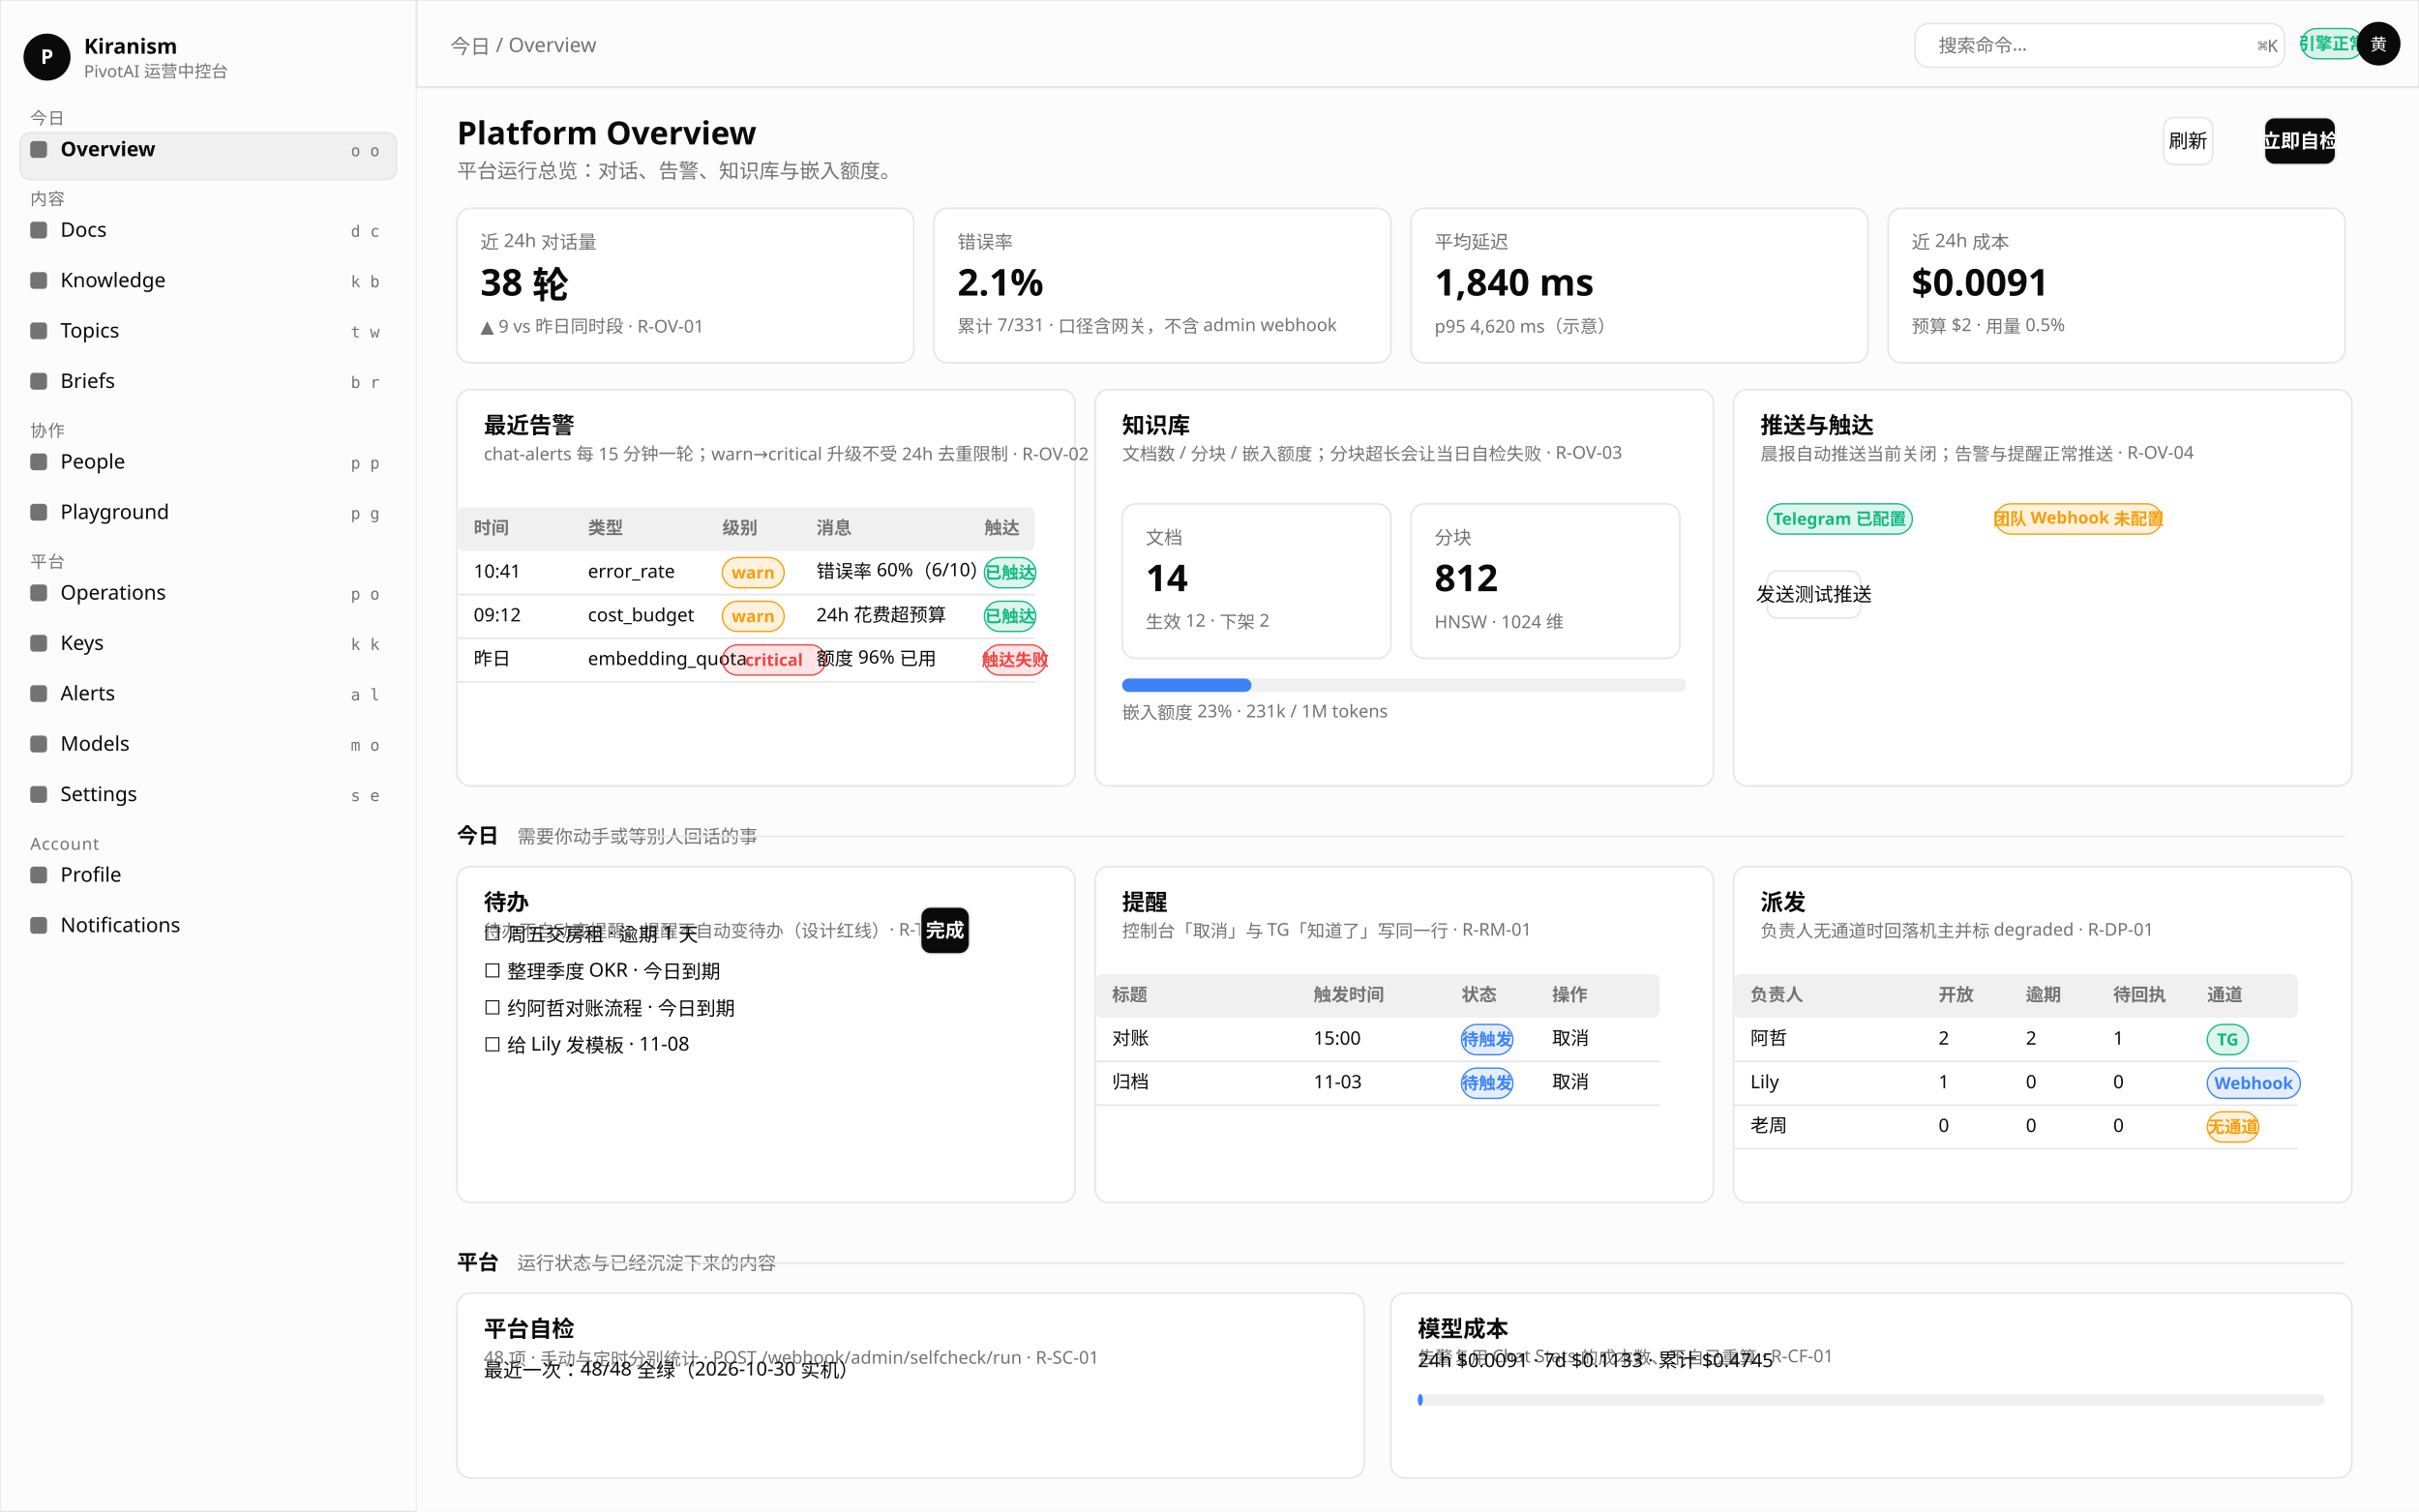
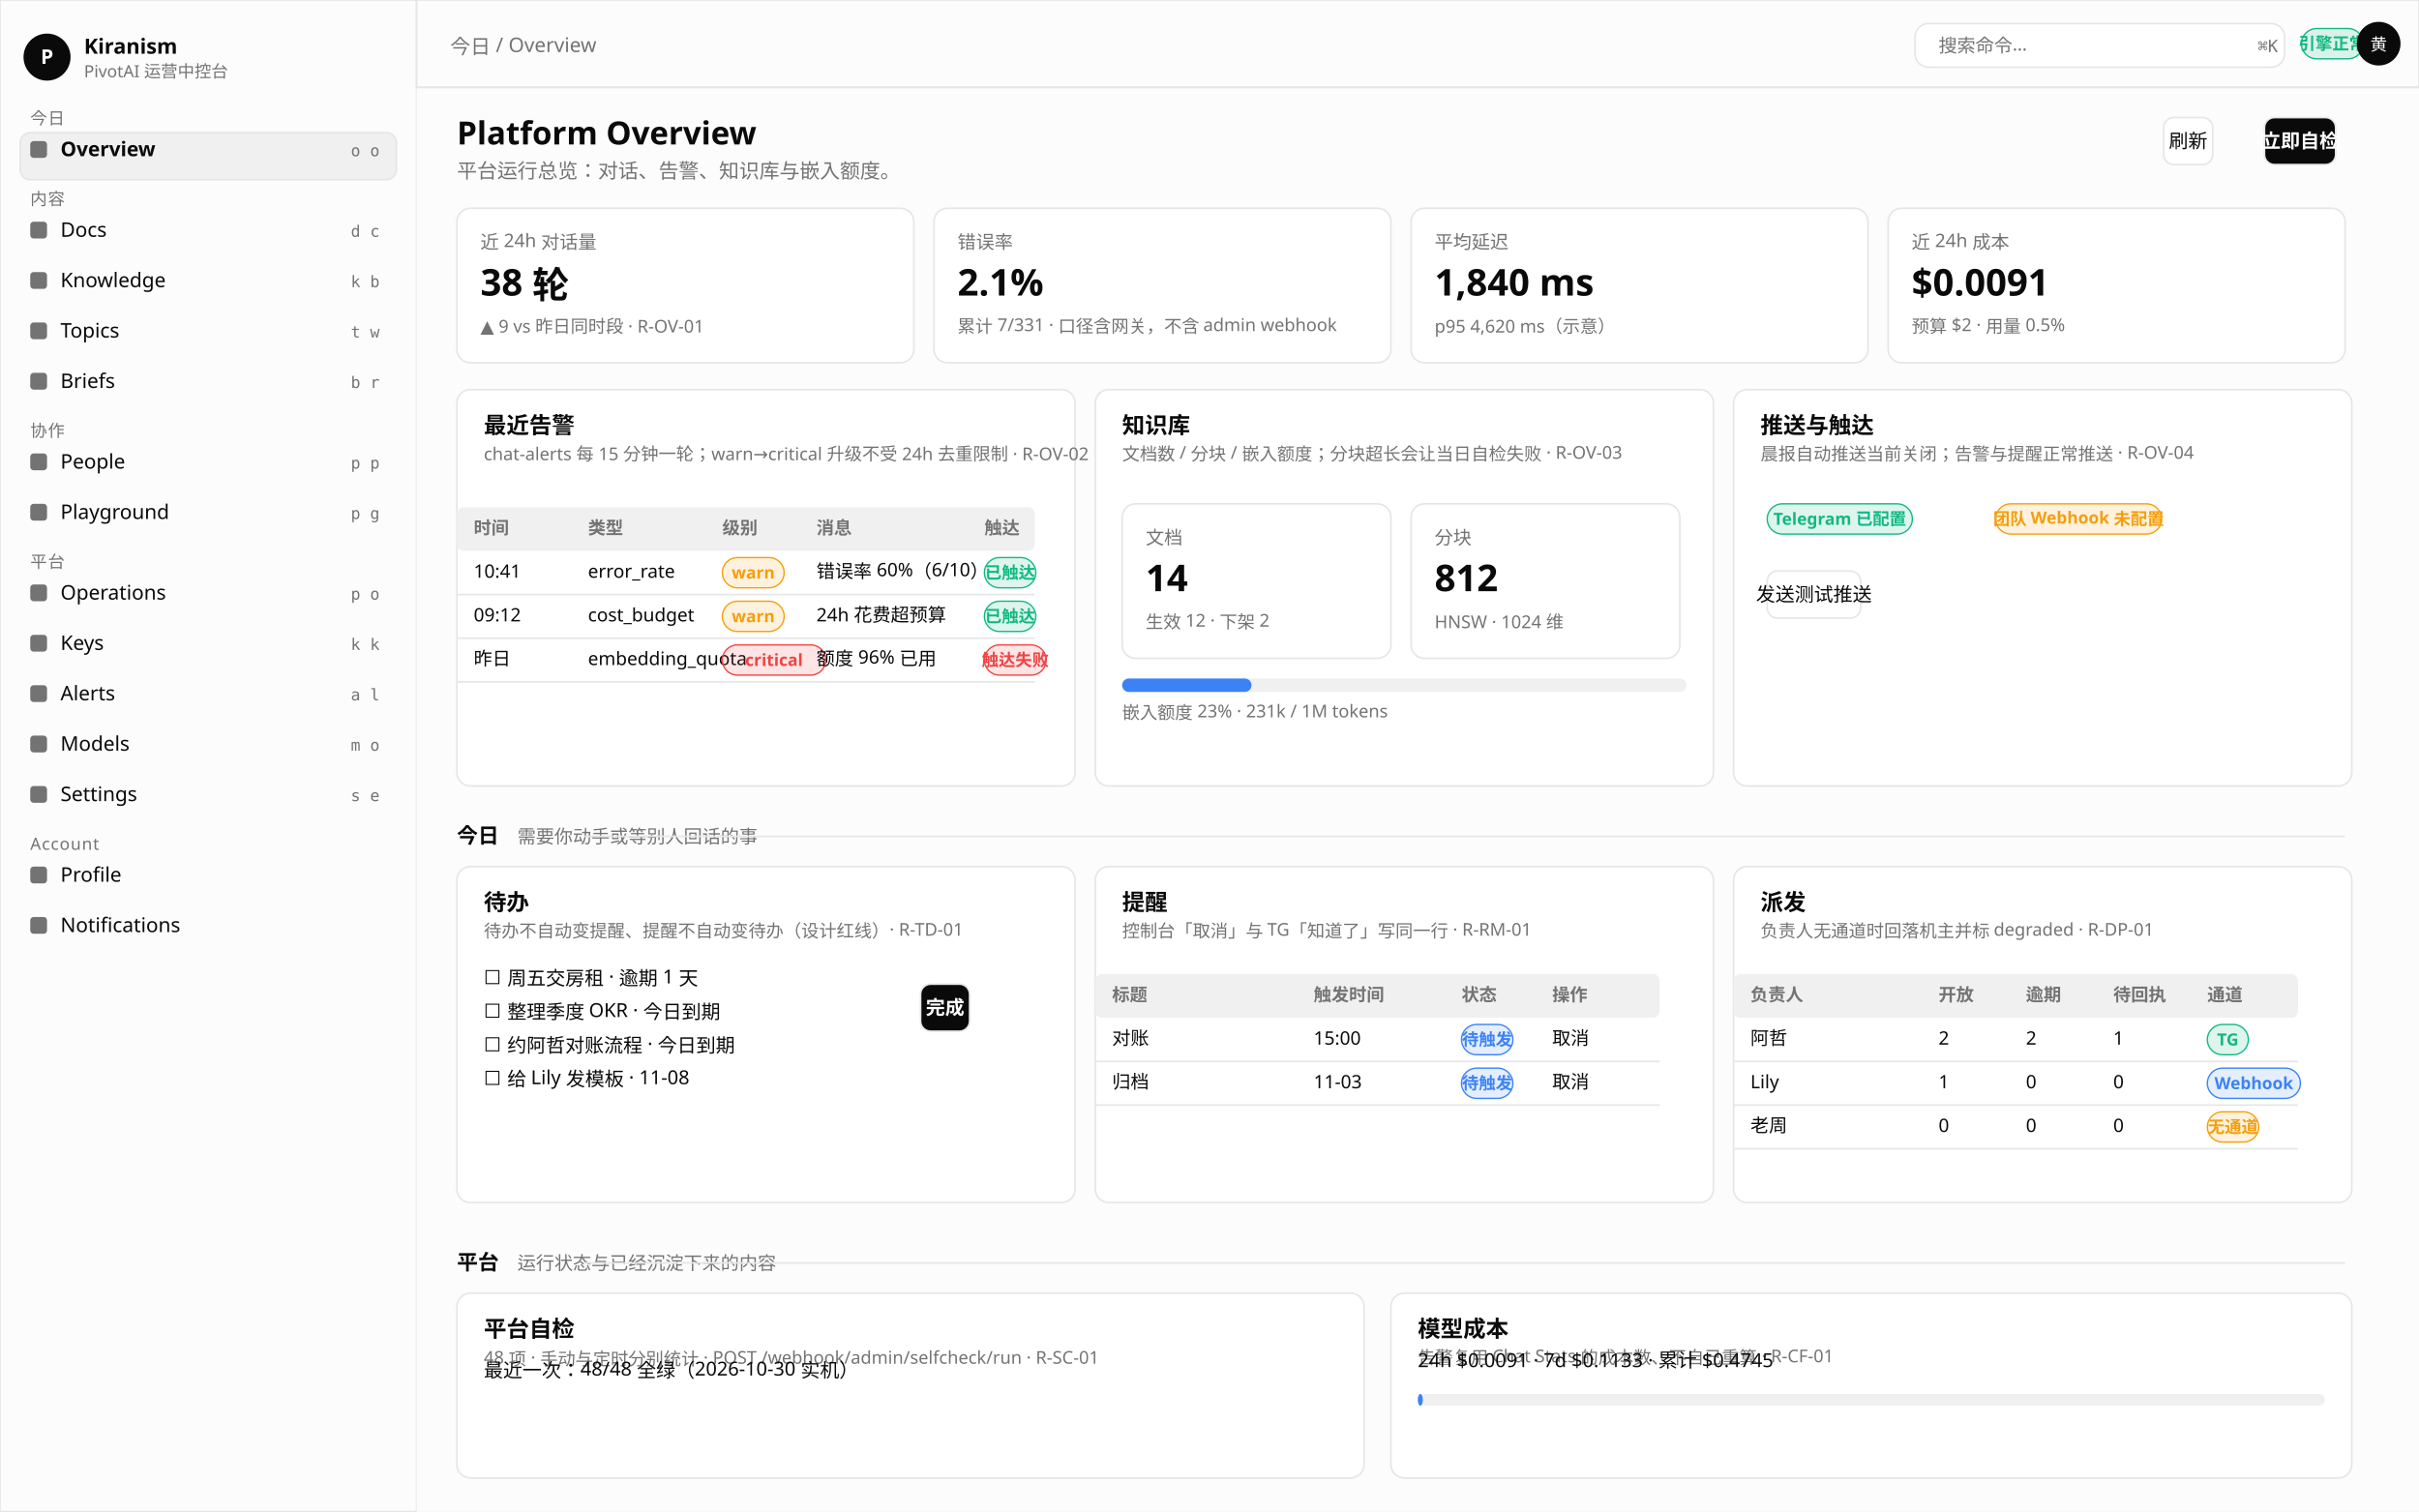
<svg xmlns="http://www.w3.org/2000/svg" width="1440" height="900" viewBox="0 0 1440 900">
  <g id="Frame/控制台 Overview" transform="translate(0,0)">
    <rect x="0" y="0" width="1440" height="900" rx="0" fill="#FCFCFC" />
    <g id="Sidebar/导航 5 组 14 项（13 业务页 + Profile）" transform="translate(0,0)">
      <rect x="0" y="0" width="248" height="900" rx="0" fill="#FCFCFC" stroke="#E6E6E6" stroke-width="1" />
      <circle cx="28" cy="34" r="14" fill="#0A0A0A" />
      <text x="28" y="38" font-family="Geist, 'Segoe UI', 'Microsoft YaHei', sans-serif" font-size="12" font-weight="700" fill="#FFF" text-anchor="middle">P</text>
      <text x="50" y="32" font-family="Geist, 'Segoe UI', 'Microsoft YaHei', sans-serif" font-size="12.5" font-weight="600" fill="#0A0A0A" text-anchor="start">Kiranism</text>
      <text x="50" y="46" font-family="Geist, 'Segoe UI', 'Microsoft YaHei', sans-serif" font-size="10" font-weight="400" fill="#737373" text-anchor="start">PivotAI 运营中控台</text>
      <text x="18" y="74" font-family="Geist, 'Segoe UI', 'Microsoft YaHei', sans-serif" font-size="10" font-weight="400" fill="#737373" text-anchor="start" letter-spacing="0.5">今日</text>
      <rect x="12" y="79" width="224" height="28" rx="6" fill="#F0F0F0" stroke="#E6E6E6" stroke-width="1" />
      <rect x="18" y="84" width="10" height="10" rx="2" fill="#737373" />
      <text x="36" y="93" font-family="Geist, 'Segoe UI', 'Microsoft YaHei', sans-serif" font-size="12" font-weight="600" fill="#0A0A0A" text-anchor="start">Overview</text>
      <text x="226" y="93" font-family="'Geist Mono', 'Cascadia Mono', Consolas, monospace" font-size="9.5" font-weight="400" fill="#737373" text-anchor="end">o o</text>
      <text x="18" y="122" font-family="Geist, 'Segoe UI', 'Microsoft YaHei', sans-serif" font-size="10" font-weight="400" fill="#737373" text-anchor="start" letter-spacing="0.5">内容</text>
      <rect x="18" y="132" width="10" height="10" rx="2" fill="#737373" />
      <text x="36" y="141" font-family="Geist, 'Segoe UI', 'Microsoft YaHei', sans-serif" font-size="12" font-weight="400" fill="#0A0A0A" text-anchor="start">Docs</text>
      <text x="226" y="141" font-family="'Geist Mono', 'Cascadia Mono', Consolas, monospace" font-size="9.5" font-weight="400" fill="#737373" text-anchor="end">d c</text>
      <rect x="18" y="162" width="10" height="10" rx="2" fill="#737373" />
      <text x="36" y="171" font-family="Geist, 'Segoe UI', 'Microsoft YaHei', sans-serif" font-size="12" font-weight="400" fill="#0A0A0A" text-anchor="start">Knowledge</text>
      <text x="226" y="171" font-family="'Geist Mono', 'Cascadia Mono', Consolas, monospace" font-size="9.5" font-weight="400" fill="#737373" text-anchor="end">k b</text>
      <rect x="18" y="192" width="10" height="10" rx="2" fill="#737373" />
      <text x="36" y="201" font-family="Geist, 'Segoe UI', 'Microsoft YaHei', sans-serif" font-size="12" font-weight="400" fill="#0A0A0A" text-anchor="start">Topics</text>
      <text x="226" y="201" font-family="'Geist Mono', 'Cascadia Mono', Consolas, monospace" font-size="9.5" font-weight="400" fill="#737373" text-anchor="end">t w</text>
      <rect x="18" y="222" width="10" height="10" rx="2" fill="#737373" />
      <text x="36" y="231" font-family="Geist, 'Segoe UI', 'Microsoft YaHei', sans-serif" font-size="12" font-weight="400" fill="#0A0A0A" text-anchor="start">Briefs</text>
      <text x="226" y="231" font-family="'Geist Mono', 'Cascadia Mono', Consolas, monospace" font-size="9.5" font-weight="400" fill="#737373" text-anchor="end">b r</text>
      <text x="18" y="260" font-family="Geist, 'Segoe UI', 'Microsoft YaHei', sans-serif" font-size="10" font-weight="400" fill="#737373" text-anchor="start" letter-spacing="0.5">协作</text>
      <rect x="18" y="270" width="10" height="10" rx="2" fill="#737373" />
      <text x="36" y="279" font-family="Geist, 'Segoe UI', 'Microsoft YaHei', sans-serif" font-size="12" font-weight="400" fill="#0A0A0A" text-anchor="start">People</text>
      <text x="226" y="279" font-family="'Geist Mono', 'Cascadia Mono', Consolas, monospace" font-size="9.5" font-weight="400" fill="#737373" text-anchor="end">p p</text>
      <rect x="18" y="300" width="10" height="10" rx="2" fill="#737373" />
      <text x="36" y="309" font-family="Geist, 'Segoe UI', 'Microsoft YaHei', sans-serif" font-size="12" font-weight="400" fill="#0A0A0A" text-anchor="start">Playground</text>
      <text x="226" y="309" font-family="'Geist Mono', 'Cascadia Mono', Consolas, monospace" font-size="9.5" font-weight="400" fill="#737373" text-anchor="end">p g</text>
      <text x="18" y="338" font-family="Geist, 'Segoe UI', 'Microsoft YaHei', sans-serif" font-size="10" font-weight="400" fill="#737373" text-anchor="start" letter-spacing="0.5">平台</text>
      <rect x="18" y="348" width="10" height="10" rx="2" fill="#737373" />
      <text x="36" y="357" font-family="Geist, 'Segoe UI', 'Microsoft YaHei', sans-serif" font-size="12" font-weight="400" fill="#0A0A0A" text-anchor="start">Operations</text>
      <text x="226" y="357" font-family="'Geist Mono', 'Cascadia Mono', Consolas, monospace" font-size="9.5" font-weight="400" fill="#737373" text-anchor="end">p o</text>
      <rect x="18" y="378" width="10" height="10" rx="2" fill="#737373" />
      <text x="36" y="387" font-family="Geist, 'Segoe UI', 'Microsoft YaHei', sans-serif" font-size="12" font-weight="400" fill="#0A0A0A" text-anchor="start">Keys</text>
      <text x="226" y="387" font-family="'Geist Mono', 'Cascadia Mono', Consolas, monospace" font-size="9.5" font-weight="400" fill="#737373" text-anchor="end">k k</text>
      <rect x="18" y="408" width="10" height="10" rx="2" fill="#737373" />
      <text x="36" y="417" font-family="Geist, 'Segoe UI', 'Microsoft YaHei', sans-serif" font-size="12" font-weight="400" fill="#0A0A0A" text-anchor="start">Alerts</text>
      <text x="226" y="417" font-family="'Geist Mono', 'Cascadia Mono', Consolas, monospace" font-size="9.5" font-weight="400" fill="#737373" text-anchor="end">a l</text>
      <rect x="18" y="438" width="10" height="10" rx="2" fill="#737373" />
      <text x="36" y="447" font-family="Geist, 'Segoe UI', 'Microsoft YaHei', sans-serif" font-size="12" font-weight="400" fill="#0A0A0A" text-anchor="start">Models</text>
      <text x="226" y="447" font-family="'Geist Mono', 'Cascadia Mono', Consolas, monospace" font-size="9.5" font-weight="400" fill="#737373" text-anchor="end">m o</text>
      <rect x="18" y="468" width="10" height="10" rx="2" fill="#737373" />
      <text x="36" y="477" font-family="Geist, 'Segoe UI', 'Microsoft YaHei', sans-serif" font-size="12" font-weight="400" fill="#0A0A0A" text-anchor="start">Settings</text>
      <text x="226" y="477" font-family="'Geist Mono', 'Cascadia Mono', Consolas, monospace" font-size="9.5" font-weight="400" fill="#737373" text-anchor="end">s e</text>
      <text x="18" y="506" font-family="Geist, 'Segoe UI', 'Microsoft YaHei', sans-serif" font-size="10" font-weight="400" fill="#737373" text-anchor="start" letter-spacing="0.5">Account</text>
      <rect x="18" y="516" width="10" height="10" rx="2" fill="#737373" />
      <text x="36" y="525" font-family="Geist, 'Segoe UI', 'Microsoft YaHei', sans-serif" font-size="12" font-weight="400" fill="#0A0A0A" text-anchor="start">Profile</text>
      <rect x="18" y="546" width="10" height="10" rx="2" fill="#737373" />
      <text x="36" y="555" font-family="Geist, 'Segoe UI', 'Microsoft YaHei', sans-serif" font-size="12" font-weight="400" fill="#0A0A0A" text-anchor="start">Notifications</text>
    </g>
    <g id="Main" transform="translate(248,0)">
      <rect x="0" y="0" width="1192" height="900" rx="0" fill="#FCFCFC" />
      <g id="Topbar/今日 / Overview" transform="translate(0,0)">
        <rect x="0" y="0" width="1192" height="52" rx="0" fill="#FCFCFC" stroke="#E6E6E6" stroke-width="1" />
        <line x1="0" y1="52" x2="1192" y2="52" stroke="#E6E6E6" stroke-width="1" />
        <text x="20" y="32" font-family="Geist, 'Segoe UI', 'Microsoft YaHei', sans-serif" font-size="12" font-weight="400" fill="#737373" text-anchor="start">今日 / Overview</text>
        <rect x="892" y="14" width="220" height="26" rx="8" fill="#FFFFFF" stroke="#E6E6E6" stroke-width="1" />
        <text x="906" y="31" font-family="Geist, 'Segoe UI', 'Microsoft YaHei', sans-serif" font-size="11" font-weight="400" fill="#737373" text-anchor="start">搜索命令…</text>
        <text x="1096" y="31" font-family="'Geist Mono', 'Cascadia Mono', Consolas, monospace" font-size="10" font-weight="400" fill="#737373" text-anchor="start">⌘K</text>
        <g id="Badge/引擎正常" transform="translate(1122,17)">
          <rect x="0" y="0" width="36.8" height="18" rx="9" fill="#10B981" opacity="0.14" />
          <rect x="0" y="0" width="36.8" height="18" rx="9" fill="none" stroke="#10B981" stroke-width="0.8" />
          <text x="18.4" y="12.5" font-family="Geist, 'Segoe UI', 'Microsoft YaHei', sans-serif" font-size="10" font-weight="600" fill="#10B981" text-anchor="middle">引擎正常</text>
        </g>
        <circle cx="1168" cy="26" r="13" fill="#0A0A0A" />
        <text x="1168" y="30" font-family="Geist, 'Segoe UI', 'Microsoft YaHei', sans-serif" font-size="10" font-weight="400" fill="#fff" text-anchor="middle">黄</text>
      </g>
      <g id="Page/Platform Overview" transform="translate(0,0)">
        <text x="24" y="86" font-family="Geist, 'Segoe UI', 'Microsoft YaHei', sans-serif" font-size="19" font-weight="640" fill="#0A0A0A" text-anchor="start">Platform Overview</text>
        <text x="24" y="106" font-family="Geist, 'Segoe UI', 'Microsoft YaHei', sans-serif" font-size="12" font-weight="400" fill="#737373" text-anchor="start">平台运行总览：对话、告警、知识库与嵌入额度。</text>
        <g id="Button/刷新" transform="translate(1040,70)">
          <rect x="0" y="0" width="29.2" height="28" rx="6" fill="#FFFFFF" stroke="#E6E6E6" stroke-width="1" />
          <text x="14.6" y="18" font-family="Geist, 'Segoe UI', 'Microsoft YaHei', sans-serif" font-size="11.5" font-weight="400" fill="#0A0A0A" text-anchor="middle">刷新</text>
        </g>
        <g id="Button/立即自检" transform="translate(1100,70)">
          <rect x="0" y="0" width="42.4" height="28" rx="6" fill="#0A0A0A" stroke="#E6E6E6" stroke-width="1" />
          <text x="21.2" y="18" font-family="Geist, 'Segoe UI', 'Microsoft YaHei', sans-serif" font-size="11.5" font-weight="600" fill="#FFFFFF" text-anchor="middle">立即自检</text>
        </g>
        <g id="KPI/近 24h 对话量" transform="translate(24,124)">
          <rect x="0" y="0" width="272" height="92" rx="8" fill="#FFFFFF" stroke="#E6E6E6" stroke-width="1" />
          <text x="14" y="24" font-family="Geist, 'Segoe UI', 'Microsoft YaHei', sans-serif" font-size="11" font-weight="400" fill="#737373" text-anchor="start">近 24h 对话量</text>
          <text x="14" y="52" font-family="Geist, 'Segoe UI', 'Microsoft YaHei', sans-serif" font-size="22" font-weight="650" fill="#0A0A0A" text-anchor="start">38 轮</text>
          <text x="14" y="74" font-family="Geist, 'Segoe UI', 'Microsoft YaHei', sans-serif" font-size="10.5" font-weight="400" fill="#737373" text-anchor="start">▲ 9 vs 昨日同时段 · R-OV-01</text>
        </g>
        <g id="KPI/错误率" transform="translate(308,124)">
          <rect x="0" y="0" width="272" height="92" rx="8" fill="#FFFFFF" stroke="#E6E6E6" stroke-width="1" />
          <text x="14" y="24" font-family="Geist, 'Segoe UI', 'Microsoft YaHei', sans-serif" font-size="11" font-weight="400" fill="#737373" text-anchor="start">错误率</text>
          <text x="14" y="52" font-family="Geist, 'Segoe UI', 'Microsoft YaHei', sans-serif" font-size="22" font-weight="650" fill="#0A0A0A" text-anchor="start">2.1%</text>
          <text x="14" y="74" font-family="Geist, 'Segoe UI', 'Microsoft YaHei', sans-serif" font-size="10.5" font-weight="400" fill="#737373" text-anchor="start">累计 7/331 · 口径含网关，不含 admin webhook</text>
        </g>
        <g id="KPI/平均延迟" transform="translate(592,124)">
          <rect x="0" y="0" width="272" height="92" rx="8" fill="#FFFFFF" stroke="#E6E6E6" stroke-width="1" />
          <text x="14" y="24" font-family="Geist, 'Segoe UI', 'Microsoft YaHei', sans-serif" font-size="11" font-weight="400" fill="#737373" text-anchor="start">平均延迟</text>
          <text x="14" y="52" font-family="Geist, 'Segoe UI', 'Microsoft YaHei', sans-serif" font-size="22" font-weight="650" fill="#0A0A0A" text-anchor="start">1,840 ms</text>
          <text x="14" y="74" font-family="Geist, 'Segoe UI', 'Microsoft YaHei', sans-serif" font-size="10.5" font-weight="400" fill="#737373" text-anchor="start">p95 4,620 ms（示意）</text>
        </g>
        <g id="KPI/近 24h 成本" transform="translate(876,124)">
          <rect x="0" y="0" width="272" height="92" rx="8" fill="#FFFFFF" stroke="#E6E6E6" stroke-width="1" />
          <text x="14" y="24" font-family="Geist, 'Segoe UI', 'Microsoft YaHei', sans-serif" font-size="11" font-weight="400" fill="#737373" text-anchor="start">近 24h 成本</text>
          <text x="14" y="52" font-family="Geist, 'Segoe UI', 'Microsoft YaHei', sans-serif" font-size="22" font-weight="650" fill="#0A0A0A" text-anchor="start">$0.0091</text>
          <text x="14" y="74" font-family="Geist, 'Segoe UI', 'Microsoft YaHei', sans-serif" font-size="10.5" font-weight="400" fill="#737373" text-anchor="start">预算 $2 · 用量 0.5%</text>
        </g>
        <g id="Card/最近告警" transform="translate(24,232)">
          <rect x="0" y="0" width="368" height="236" rx="8" fill="#FFFFFF" stroke="#E6E6E6" stroke-width="1" />
          <text x="16" y="26" font-family="Geist, 'Segoe UI', 'Microsoft YaHei', sans-serif" font-size="13.5" font-weight="600" fill="#0A0A0A" text-anchor="start">最近告警</text>
          <text x="16" y="42" font-family="Geist, 'Segoe UI', 'Microsoft YaHei', sans-serif" font-size="10.5" font-weight="400" fill="#737373" text-anchor="start">chat-alerts 每 15 分钟一轮；warn→critical 升级不受 24h 去重限制 · R-OV-02</text>
        </g>
        <rect x="24" y="302" width="344" height="26" rx="4" fill="#F0F0F0" />
        <text x="34" y="318" font-family="Geist, 'Segoe UI', 'Microsoft YaHei', sans-serif" font-size="10.5" font-weight="600" fill="#737373" text-anchor="start">时间</text>
        <text x="102" y="318" font-family="Geist, 'Segoe UI', 'Microsoft YaHei', sans-serif" font-size="10.5" font-weight="600" fill="#737373" text-anchor="start">类型</text>
        <text x="182" y="318" font-family="Geist, 'Segoe UI', 'Microsoft YaHei', sans-serif" font-size="10.5" font-weight="600" fill="#737373" text-anchor="start">级别</text>
        <text x="238" y="318" font-family="Geist, 'Segoe UI', 'Microsoft YaHei', sans-serif" font-size="10.5" font-weight="600" fill="#737373" text-anchor="start">消息</text>
        <text x="338" y="318" font-family="Geist, 'Segoe UI', 'Microsoft YaHei', sans-serif" font-size="10.5" font-weight="600" fill="#737373" text-anchor="start">触达</text>
        <line x1="24" y1="354" x2="368" y2="354" stroke="#E6E6E6" stroke-width="1" />
        <text x="34" y="344" font-family="Geist, 'Segoe UI', 'Microsoft YaHei', sans-serif" font-size="11" font-weight="400" fill="#0A0A0A" text-anchor="start">10:41</text>
        <text x="102" y="344" font-family="Geist, 'Segoe UI', 'Microsoft YaHei', sans-serif" font-size="11" font-weight="400" fill="#0A0A0A" text-anchor="start">error_rate</text>
        <g id="Badge/warn" transform="translate(182,332)">
          <rect x="0" y="0" width="36.8" height="18" rx="9" fill="#F59E0B" opacity="0.14" />
          <rect x="0" y="0" width="36.8" height="18" rx="9" fill="none" stroke="#F59E0B" stroke-width="0.8" />
          <text x="18.4" y="12.5" font-family="Geist, 'Segoe UI', 'Microsoft YaHei', sans-serif" font-size="10" font-weight="600" fill="#F59E0B" text-anchor="middle">warn</text>
        </g>
        <text x="238" y="344" font-family="Geist, 'Segoe UI', 'Microsoft YaHei', sans-serif" font-size="11" font-weight="400" fill="#0A0A0A" text-anchor="start">错误率 60%（6/10）</text>
        <g id="Badge/已触达" transform="translate(338,332)">
          <rect x="0" y="0" width="30.6" height="18" rx="9" fill="#10B981" opacity="0.14" />
          <rect x="0" y="0" width="30.6" height="18" rx="9" fill="none" stroke="#10B981" stroke-width="0.8" />
          <text x="15.3" y="12.5" font-family="Geist, 'Segoe UI', 'Microsoft YaHei', sans-serif" font-size="10" font-weight="600" fill="#10B981" text-anchor="middle">已触达</text>
        </g>
        <line x1="24" y1="380" x2="368" y2="380" stroke="#E6E6E6" stroke-width="1" />
        <text x="34" y="370" font-family="Geist, 'Segoe UI', 'Microsoft YaHei', sans-serif" font-size="11" font-weight="400" fill="#0A0A0A" text-anchor="start">09:12</text>
        <text x="102" y="370" font-family="Geist, 'Segoe UI', 'Microsoft YaHei', sans-serif" font-size="11" font-weight="400" fill="#0A0A0A" text-anchor="start">cost_budget</text>
        <g id="Badge/warn" transform="translate(182,358)">
          <rect x="0" y="0" width="36.8" height="18" rx="9" fill="#F59E0B" opacity="0.14" />
          <rect x="0" y="0" width="36.8" height="18" rx="9" fill="none" stroke="#F59E0B" stroke-width="0.8" />
          <text x="18.4" y="12.5" font-family="Geist, 'Segoe UI', 'Microsoft YaHei', sans-serif" font-size="10" font-weight="600" fill="#F59E0B" text-anchor="middle">warn</text>
        </g>
        <text x="238" y="370" font-family="Geist, 'Segoe UI', 'Microsoft YaHei', sans-serif" font-size="11" font-weight="400" fill="#0A0A0A" text-anchor="start">24h 花费超预算</text>
        <g id="Badge/已触达" transform="translate(338,358)">
          <rect x="0" y="0" width="30.6" height="18" rx="9" fill="#10B981" opacity="0.14" />
          <rect x="0" y="0" width="30.6" height="18" rx="9" fill="none" stroke="#10B981" stroke-width="0.8" />
          <text x="15.3" y="12.5" font-family="Geist, 'Segoe UI', 'Microsoft YaHei', sans-serif" font-size="10" font-weight="600" fill="#10B981" text-anchor="middle">已触达</text>
        </g>
        <line x1="24" y1="406" x2="368" y2="406" stroke="#E6E6E6" stroke-width="1" />
        <text x="34" y="396" font-family="Geist, 'Segoe UI', 'Microsoft YaHei', sans-serif" font-size="11" font-weight="400" fill="#0A0A0A" text-anchor="start">昨日</text>
        <text x="102" y="396" font-family="Geist, 'Segoe UI', 'Microsoft YaHei', sans-serif" font-size="11" font-weight="400" fill="#0A0A0A" text-anchor="start">embedding_quota</text>
        <g id="Badge/critical" transform="translate(182,384)">
          <rect x="0" y="0" width="61.6" height="18" rx="9" fill="#EF4444" opacity="0.14" />
          <rect x="0" y="0" width="61.6" height="18" rx="9" fill="none" stroke="#EF4444" stroke-width="0.8" />
          <text x="30.8" y="12.5" font-family="Geist, 'Segoe UI', 'Microsoft YaHei', sans-serif" font-size="10" font-weight="600" fill="#EF4444" text-anchor="middle">critical</text>
        </g>
        <text x="238" y="396" font-family="Geist, 'Segoe UI', 'Microsoft YaHei', sans-serif" font-size="11" font-weight="400" fill="#0A0A0A" text-anchor="start">额度 96% 已用</text>
        <g id="Badge/触达失败" transform="translate(338,384)">
          <rect x="0" y="0" width="36.8" height="18" rx="9" fill="#EF4444" opacity="0.14" />
          <rect x="0" y="0" width="36.8" height="18" rx="9" fill="none" stroke="#EF4444" stroke-width="0.8" />
          <text x="18.4" y="12.5" font-family="Geist, 'Segoe UI', 'Microsoft YaHei', sans-serif" font-size="10" font-weight="600" fill="#EF4444" text-anchor="middle">触达失败</text>
        </g>
        <g id="Card/知识库" transform="translate(404,232)">
          <rect x="0" y="0" width="368" height="236" rx="8" fill="#FFFFFF" stroke="#E6E6E6" stroke-width="1" />
          <text x="16" y="26" font-family="Geist, 'Segoe UI', 'Microsoft YaHei', sans-serif" font-size="13.5" font-weight="600" fill="#0A0A0A" text-anchor="start">知识库</text>
          <text x="16" y="42" font-family="Geist, 'Segoe UI', 'Microsoft YaHei', sans-serif" font-size="10.5" font-weight="400" fill="#737373" text-anchor="start">文档数 / 分块 / 嵌入额度；分块超长会让当日自检失败 · R-OV-03</text>
        </g>
        <g id="KPI/文档" transform="translate(420,300)">
          <rect x="0" y="0" width="160" height="92" rx="8" fill="#FFFFFF" stroke="#E6E6E6" stroke-width="1" />
          <text x="14" y="24" font-family="Geist, 'Segoe UI', 'Microsoft YaHei', sans-serif" font-size="11" font-weight="400" fill="#737373" text-anchor="start">文档</text>
          <text x="14" y="52" font-family="Geist, 'Segoe UI', 'Microsoft YaHei', sans-serif" font-size="22" font-weight="650" fill="#0A0A0A" text-anchor="start">14</text>
          <text x="14" y="74" font-family="Geist, 'Segoe UI', 'Microsoft YaHei', sans-serif" font-size="10.5" font-weight="400" fill="#737373" text-anchor="start">生效 12 · 下架 2</text>
        </g>
        <g id="KPI/分块" transform="translate(592,300)">
          <rect x="0" y="0" width="160" height="92" rx="8" fill="#FFFFFF" stroke="#E6E6E6" stroke-width="1" />
          <text x="14" y="24" font-family="Geist, 'Segoe UI', 'Microsoft YaHei', sans-serif" font-size="11" font-weight="400" fill="#737373" text-anchor="start">分块</text>
          <text x="14" y="52" font-family="Geist, 'Segoe UI', 'Microsoft YaHei', sans-serif" font-size="22" font-weight="650" fill="#0A0A0A" text-anchor="start">812</text>
          <text x="14" y="74" font-family="Geist, 'Segoe UI', 'Microsoft YaHei', sans-serif" font-size="10.5" font-weight="400" fill="#737373" text-anchor="start">HNSW · 1024 维</text>
        </g>
        <rect x="420" y="404" width="336" height="8" rx="4" fill="#F0F0F0" />
        <rect x="420" y="404" width="77" height="8" rx="4" fill="#3B82F6" />
        <text x="420" y="428" font-family="Geist, 'Segoe UI', 'Microsoft YaHei', sans-serif" font-size="10.5" font-weight="400" fill="#737373" text-anchor="start">嵌入额度 23% · 231k / 1M tokens</text>
        <g id="Card/推送与触达" transform="translate(784,232)">
          <rect x="0" y="0" width="368" height="236" rx="8" fill="#FFFFFF" stroke="#E6E6E6" stroke-width="1" />
          <text x="16" y="26" font-family="Geist, 'Segoe UI', 'Microsoft YaHei', sans-serif" font-size="13.5" font-weight="600" fill="#0A0A0A" text-anchor="start">推送与触达</text>
          <text x="16" y="42" font-family="Geist, 'Segoe UI', 'Microsoft YaHei', sans-serif" font-size="10.5" font-weight="400" fill="#737373" text-anchor="start">晨报自动推送当前关闭；告警与提醒正常推送 · R-OV-04</text>
        </g>
        <g id="Badge/Telegram 已配置" transform="translate(804,300)">
          <rect x="0" y="0" width="86.4" height="18" rx="9" fill="#10B981" opacity="0.14" />
          <rect x="0" y="0" width="86.4" height="18" rx="9" fill="none" stroke="#10B981" stroke-width="0.8" />
          <text x="43.2" y="12.5" font-family="Geist, 'Segoe UI', 'Microsoft YaHei', sans-serif" font-size="10" font-weight="600" fill="#10B981" text-anchor="middle">Telegram 已配置</text>
        </g>
        <g id="Badge/团队 Webhook 未配置" transform="translate(940,300)">
          <rect x="0" y="0" width="98.8" height="18" rx="9" fill="#F59E0B" opacity="0.14" />
          <rect x="0" y="0" width="98.8" height="18" rx="9" fill="none" stroke="#F59E0B" stroke-width="0.8" />
          <text x="49.4" y="12.5" font-family="Geist, 'Segoe UI', 'Microsoft YaHei', sans-serif" font-size="10" font-weight="600" fill="#F59E0B" text-anchor="middle">团队 Webhook 未配置</text>
        </g>
        <g id="Button/发送测试推送" transform="translate(804,340)">
          <rect x="0" y="0" width="55.6" height="28" rx="6" fill="#FFFFFF" stroke="#E6E6E6" stroke-width="1" />
          <text x="27.8" y="18" font-family="Geist, 'Segoe UI', 'Microsoft YaHei', sans-serif" font-size="11.5" font-weight="400" fill="#0A0A0A" text-anchor="middle">发送测试推送</text>
        </g>
        <text x="24" y="502" font-family="Geist, 'Segoe UI', 'Microsoft YaHei', sans-serif" font-size="12.5" font-weight="600" fill="#0A0A0A" text-anchor="start">今日</text>
        <text x="60" y="502" font-family="Geist, 'Segoe UI', 'Microsoft YaHei', sans-serif" font-size="11" font-weight="400" fill="#737373" text-anchor="start">需要你动手或等别人回话的事</text>
        <line x1="100" y1="498" x2="1148" y2="498" stroke="#E6E6E6" stroke-width="1" />
        <g id="Card/待办" transform="translate(24,516)">
          <rect x="0" y="0" width="368" height="200" rx="8" fill="#FFFFFF" stroke="#E6E6E6" stroke-width="1" />
          <text x="16" y="26" font-family="Geist, 'Segoe UI', 'Microsoft YaHei', sans-serif" font-size="13.5" font-weight="600" fill="#0A0A0A" text-anchor="start">待办</text>
          <text x="16" y="42" font-family="Geist, 'Segoe UI', 'Microsoft YaHei', sans-serif" font-size="10.5" font-weight="400" fill="#737373" text-anchor="start">待办不自动变提醒、提醒不自动变待办（设计红线）· R-TD-01</text>
        </g>
-         <text x="40" y="560" font-family="Geist, 'Segoe UI', 'Microsoft YaHei', sans-serif" font-size="11.5" font-weight="400" fill="#0A0A0A" text-anchor="start">☐ 周五交房租 · 逾期 1 天</text>
-         <text x="40" y="582" font-family="Geist, 'Segoe UI', 'Microsoft YaHei', sans-serif" font-size="11.5" font-weight="400" fill="#0A0A0A" text-anchor="start">☐ 整理季度 OKR · 今日到期</text>
-         <text x="40" y="604" font-family="Geist, 'Segoe UI', 'Microsoft YaHei', sans-serif" font-size="11.5" font-weight="400" fill="#0A0A0A" text-anchor="start">☐ 约阿哲对账流程 · 今日到期</text>
-         <text x="40" y="626" font-family="Geist, 'Segoe UI', 'Microsoft YaHei', sans-serif" font-size="11.5" font-weight="400" fill="#0A0A0A" text-anchor="start">☐ 给 Lily 发模板 · 11-08</text>
-         <g id="Button/完成" transform="translate(300,540)">
+         <text x="40" y="586" font-family="Geist, 'Segoe UI', 'Microsoft YaHei', sans-serif" font-size="11.5" font-weight="400" fill="#0A0A0A" text-anchor="start">☐ 周五交房租 · 逾期 1 天</text>
+         <text x="40" y="606" font-family="Geist, 'Segoe UI', 'Microsoft YaHei', sans-serif" font-size="11.5" font-weight="400" fill="#0A0A0A" text-anchor="start">☐ 整理季度 OKR · 今日到期</text>
+         <text x="40" y="626" font-family="Geist, 'Segoe UI', 'Microsoft YaHei', sans-serif" font-size="11.5" font-weight="400" fill="#0A0A0A" text-anchor="start">☐ 约阿哲对账流程 · 今日到期</text>
+         <text x="40" y="646" font-family="Geist, 'Segoe UI', 'Microsoft YaHei', sans-serif" font-size="11.5" font-weight="400" fill="#0A0A0A" text-anchor="start">☐ 给 Lily 发模板 · 11-08</text>
+         <g id="Button/完成" transform="translate(300,586)">
          <rect x="0" y="0" width="29.2" height="28" rx="6" fill="#0A0A0A" stroke="#E6E6E6" stroke-width="1" />
          <text x="14.6" y="18" font-family="Geist, 'Segoe UI', 'Microsoft YaHei', sans-serif" font-size="11.5" font-weight="600" fill="#FFFFFF" text-anchor="middle">完成</text>
        </g>
        <g id="Card/提醒" transform="translate(404,516)">
          <rect x="0" y="0" width="368" height="200" rx="8" fill="#FFFFFF" stroke="#E6E6E6" stroke-width="1" />
          <text x="16" y="26" font-family="Geist, 'Segoe UI', 'Microsoft YaHei', sans-serif" font-size="13.5" font-weight="600" fill="#0A0A0A" text-anchor="start">提醒</text>
          <text x="16" y="42" font-family="Geist, 'Segoe UI', 'Microsoft YaHei', sans-serif" font-size="10.5" font-weight="400" fill="#737373" text-anchor="start">控制台「取消」与 TG「知道了」写同一行 · R-RM-01</text>
        </g>
        <rect x="404" y="580" width="336" height="26" rx="4" fill="#F0F0F0" />
        <text x="414" y="596" font-family="Geist, 'Segoe UI', 'Microsoft YaHei', sans-serif" font-size="10.5" font-weight="600" fill="#737373" text-anchor="start">标题</text>
        <text x="534" y="596" font-family="Geist, 'Segoe UI', 'Microsoft YaHei', sans-serif" font-size="10.5" font-weight="600" fill="#737373" text-anchor="start">触发时间</text>
        <text x="622" y="596" font-family="Geist, 'Segoe UI', 'Microsoft YaHei', sans-serif" font-size="10.5" font-weight="600" fill="#737373" text-anchor="start">状态</text>
        <text x="676" y="596" font-family="Geist, 'Segoe UI', 'Microsoft YaHei', sans-serif" font-size="10.5" font-weight="600" fill="#737373" text-anchor="start">操作</text>
        <line x1="404" y1="632" x2="740" y2="632" stroke="#E6E6E6" stroke-width="1" />
        <text x="414" y="622" font-family="Geist, 'Segoe UI', 'Microsoft YaHei', sans-serif" font-size="11" font-weight="400" fill="#0A0A0A" text-anchor="start">对账</text>
        <text x="534" y="622" font-family="Geist, 'Segoe UI', 'Microsoft YaHei', sans-serif" font-size="11" font-weight="400" fill="#0A0A0A" text-anchor="start">15:00</text>
        <g id="Badge/待触发" transform="translate(622,610)">
          <rect x="0" y="0" width="30.6" height="18" rx="9" fill="#3B82F6" opacity="0.14" />
          <rect x="0" y="0" width="30.6" height="18" rx="9" fill="none" stroke="#3B82F6" stroke-width="0.8" />
          <text x="15.3" y="12.5" font-family="Geist, 'Segoe UI', 'Microsoft YaHei', sans-serif" font-size="10" font-weight="600" fill="#3B82F6" text-anchor="middle">待触发</text>
        </g>
        <text x="676" y="622" font-family="Geist, 'Segoe UI', 'Microsoft YaHei', sans-serif" font-size="11" font-weight="400" fill="#0A0A0A" text-anchor="start">取消</text>
        <line x1="404" y1="658" x2="740" y2="658" stroke="#E6E6E6" stroke-width="1" />
        <text x="414" y="648" font-family="Geist, 'Segoe UI', 'Microsoft YaHei', sans-serif" font-size="11" font-weight="400" fill="#0A0A0A" text-anchor="start">归档</text>
        <text x="534" y="648" font-family="Geist, 'Segoe UI', 'Microsoft YaHei', sans-serif" font-size="11" font-weight="400" fill="#0A0A0A" text-anchor="start">11-03</text>
        <g id="Badge/待触发" transform="translate(622,636)">
          <rect x="0" y="0" width="30.6" height="18" rx="9" fill="#3B82F6" opacity="0.14" />
          <rect x="0" y="0" width="30.6" height="18" rx="9" fill="none" stroke="#3B82F6" stroke-width="0.8" />
          <text x="15.3" y="12.5" font-family="Geist, 'Segoe UI', 'Microsoft YaHei', sans-serif" font-size="10" font-weight="600" fill="#3B82F6" text-anchor="middle">待触发</text>
        </g>
        <text x="676" y="648" font-family="Geist, 'Segoe UI', 'Microsoft YaHei', sans-serif" font-size="11" font-weight="400" fill="#0A0A0A" text-anchor="start">取消</text>
        <g id="Card/派发" transform="translate(784,516)">
          <rect x="0" y="0" width="368" height="200" rx="8" fill="#FFFFFF" stroke="#E6E6E6" stroke-width="1" />
          <text x="16" y="26" font-family="Geist, 'Segoe UI', 'Microsoft YaHei', sans-serif" font-size="13.5" font-weight="600" fill="#0A0A0A" text-anchor="start">派发</text>
          <text x="16" y="42" font-family="Geist, 'Segoe UI', 'Microsoft YaHei', sans-serif" font-size="10.5" font-weight="400" fill="#737373" text-anchor="start">负责人无通道时回落机主并标 degraded · R-DP-01</text>
        </g>
        <rect x="784" y="580" width="336" height="26" rx="4" fill="#F0F0F0" />
        <text x="794" y="596" font-family="Geist, 'Segoe UI', 'Microsoft YaHei', sans-serif" font-size="10.5" font-weight="600" fill="#737373" text-anchor="start">负责人</text>
        <text x="906" y="596" font-family="Geist, 'Segoe UI', 'Microsoft YaHei', sans-serif" font-size="10.5" font-weight="600" fill="#737373" text-anchor="start">开放</text>
        <text x="958" y="596" font-family="Geist, 'Segoe UI', 'Microsoft YaHei', sans-serif" font-size="10.5" font-weight="600" fill="#737373" text-anchor="start">逾期</text>
        <text x="1010" y="596" font-family="Geist, 'Segoe UI', 'Microsoft YaHei', sans-serif" font-size="10.5" font-weight="600" fill="#737373" text-anchor="start">待回执</text>
        <text x="1066" y="596" font-family="Geist, 'Segoe UI', 'Microsoft YaHei', sans-serif" font-size="10.5" font-weight="600" fill="#737373" text-anchor="start">通道</text>
        <line x1="784" y1="632" x2="1120" y2="632" stroke="#E6E6E6" stroke-width="1" />
        <text x="794" y="622" font-family="Geist, 'Segoe UI', 'Microsoft YaHei', sans-serif" font-size="11" font-weight="400" fill="#0A0A0A" text-anchor="start">阿哲</text>
        <text x="906" y="622" font-family="Geist, 'Segoe UI', 'Microsoft YaHei', sans-serif" font-size="11" font-weight="400" fill="#0A0A0A" text-anchor="start">2</text>
        <text x="958" y="622" font-family="Geist, 'Segoe UI', 'Microsoft YaHei', sans-serif" font-size="11" font-weight="400" fill="#0A0A0A" text-anchor="start">2</text>
        <text x="1010" y="622" font-family="Geist, 'Segoe UI', 'Microsoft YaHei', sans-serif" font-size="11" font-weight="400" fill="#0A0A0A" text-anchor="start">1</text>
        <g id="Badge/TG" transform="translate(1066,610)">
          <rect x="0" y="0" width="24.4" height="18" rx="9" fill="#10B981" opacity="0.14" />
          <rect x="0" y="0" width="24.4" height="18" rx="9" fill="none" stroke="#10B981" stroke-width="0.8" />
          <text x="12.2" y="12.5" font-family="Geist, 'Segoe UI', 'Microsoft YaHei', sans-serif" font-size="10" font-weight="600" fill="#10B981" text-anchor="middle">TG</text>
        </g>
        <line x1="784" y1="658" x2="1120" y2="658" stroke="#E6E6E6" stroke-width="1" />
        <text x="794" y="648" font-family="Geist, 'Segoe UI', 'Microsoft YaHei', sans-serif" font-size="11" font-weight="400" fill="#0A0A0A" text-anchor="start">Lily</text>
        <text x="906" y="648" font-family="Geist, 'Segoe UI', 'Microsoft YaHei', sans-serif" font-size="11" font-weight="400" fill="#0A0A0A" text-anchor="start">1</text>
        <text x="958" y="648" font-family="Geist, 'Segoe UI', 'Microsoft YaHei', sans-serif" font-size="11" font-weight="400" fill="#0A0A0A" text-anchor="start">0</text>
        <text x="1010" y="648" font-family="Geist, 'Segoe UI', 'Microsoft YaHei', sans-serif" font-size="11" font-weight="400" fill="#0A0A0A" text-anchor="start">0</text>
        <g id="Badge/Webhook" transform="translate(1066,636)">
          <rect x="0" y="0" width="55.4" height="18" rx="9" fill="#3B82F6" opacity="0.14" />
          <rect x="0" y="0" width="55.4" height="18" rx="9" fill="none" stroke="#3B82F6" stroke-width="0.8" />
          <text x="27.7" y="12.5" font-family="Geist, 'Segoe UI', 'Microsoft YaHei', sans-serif" font-size="10" font-weight="600" fill="#3B82F6" text-anchor="middle">Webhook</text>
        </g>
        <line x1="784" y1="684" x2="1120" y2="684" stroke="#E6E6E6" stroke-width="1" />
        <text x="794" y="674" font-family="Geist, 'Segoe UI', 'Microsoft YaHei', sans-serif" font-size="11" font-weight="400" fill="#0A0A0A" text-anchor="start">老周</text>
        <text x="906" y="674" font-family="Geist, 'Segoe UI', 'Microsoft YaHei', sans-serif" font-size="11" font-weight="400" fill="#0A0A0A" text-anchor="start">0</text>
        <text x="958" y="674" font-family="Geist, 'Segoe UI', 'Microsoft YaHei', sans-serif" font-size="11" font-weight="400" fill="#0A0A0A" text-anchor="start">0</text>
        <text x="1010" y="674" font-family="Geist, 'Segoe UI', 'Microsoft YaHei', sans-serif" font-size="11" font-weight="400" fill="#0A0A0A" text-anchor="start">0</text>
        <g id="Badge/无通道" transform="translate(1066,662)">
          <rect x="0" y="0" width="30.6" height="18" rx="9" fill="#F59E0B" opacity="0.14" />
          <rect x="0" y="0" width="30.6" height="18" rx="9" fill="none" stroke="#F59E0B" stroke-width="0.8" />
          <text x="15.3" y="12.5" font-family="Geist, 'Segoe UI', 'Microsoft YaHei', sans-serif" font-size="10" font-weight="600" fill="#F59E0B" text-anchor="middle">无通道</text>
        </g>
        <text x="24" y="756" font-family="Geist, 'Segoe UI', 'Microsoft YaHei', sans-serif" font-size="12.5" font-weight="600" fill="#0A0A0A" text-anchor="start">平台</text>
        <text x="60" y="756" font-family="Geist, 'Segoe UI', 'Microsoft YaHei', sans-serif" font-size="11" font-weight="400" fill="#737373" text-anchor="start">运行状态与已经沉淀下来的内容</text>
        <line x1="100" y1="752" x2="1148" y2="752" stroke="#E6E6E6" stroke-width="1" />
        <g id="Card/平台自检" transform="translate(24,770)">
          <rect x="0" y="0" width="540" height="110" rx="8" fill="#FFFFFF" stroke="#E6E6E6" stroke-width="1" />
          <text x="16" y="26" font-family="Geist, 'Segoe UI', 'Microsoft YaHei', sans-serif" font-size="13.5" font-weight="600" fill="#0A0A0A" text-anchor="start">平台自检</text>
          <text x="16" y="42" font-family="Geist, 'Segoe UI', 'Microsoft YaHei', sans-serif" font-size="10.5" font-weight="400" fill="#737373" text-anchor="start">48 项 · 手动与定时分别统计 · POST /webhook/admin/selfcheck/run · R-SC-01</text>
        </g>
        <text x="40" y="820" font-family="Geist, 'Segoe UI', 'Microsoft YaHei', sans-serif" font-size="11.5" font-weight="400" fill="#0A0A0A" text-anchor="start">最近一次：48/48 全绿（2026-10-30 实机）</text>
        <g id="Card/模型成本" transform="translate(580,770)">
          <rect x="0" y="0" width="572" height="110" rx="8" fill="#FFFFFF" stroke="#E6E6E6" stroke-width="1" />
          <text x="16" y="26" font-family="Geist, 'Segoe UI', 'Microsoft YaHei', sans-serif" font-size="13.5" font-weight="600" fill="#0A0A0A" text-anchor="start">模型成本</text>
          <text x="16" y="42" font-family="Geist, 'Segoe UI', 'Microsoft YaHei', sans-serif" font-size="10.5" font-weight="400" fill="#737373" text-anchor="start">告警复用 Chat Stats 的成本数、不自己重算 · R-CF-01</text>
        </g>
        <text x="596" y="814" font-family="Geist, 'Segoe UI', 'Microsoft YaHei', sans-serif" font-size="11.5" font-weight="400" fill="#0A0A0A" text-anchor="start">24h $0.0091 · 7d $0.1133 · 累计 $0.4745</text>
        <rect x="596" y="830" width="540" height="7" rx="4" fill="#F0F0F0" />
        <rect x="596" y="830" width="3" height="7" rx="4" fill="#3B82F6" />
      </g>
    </g>
  </g>
</svg>
